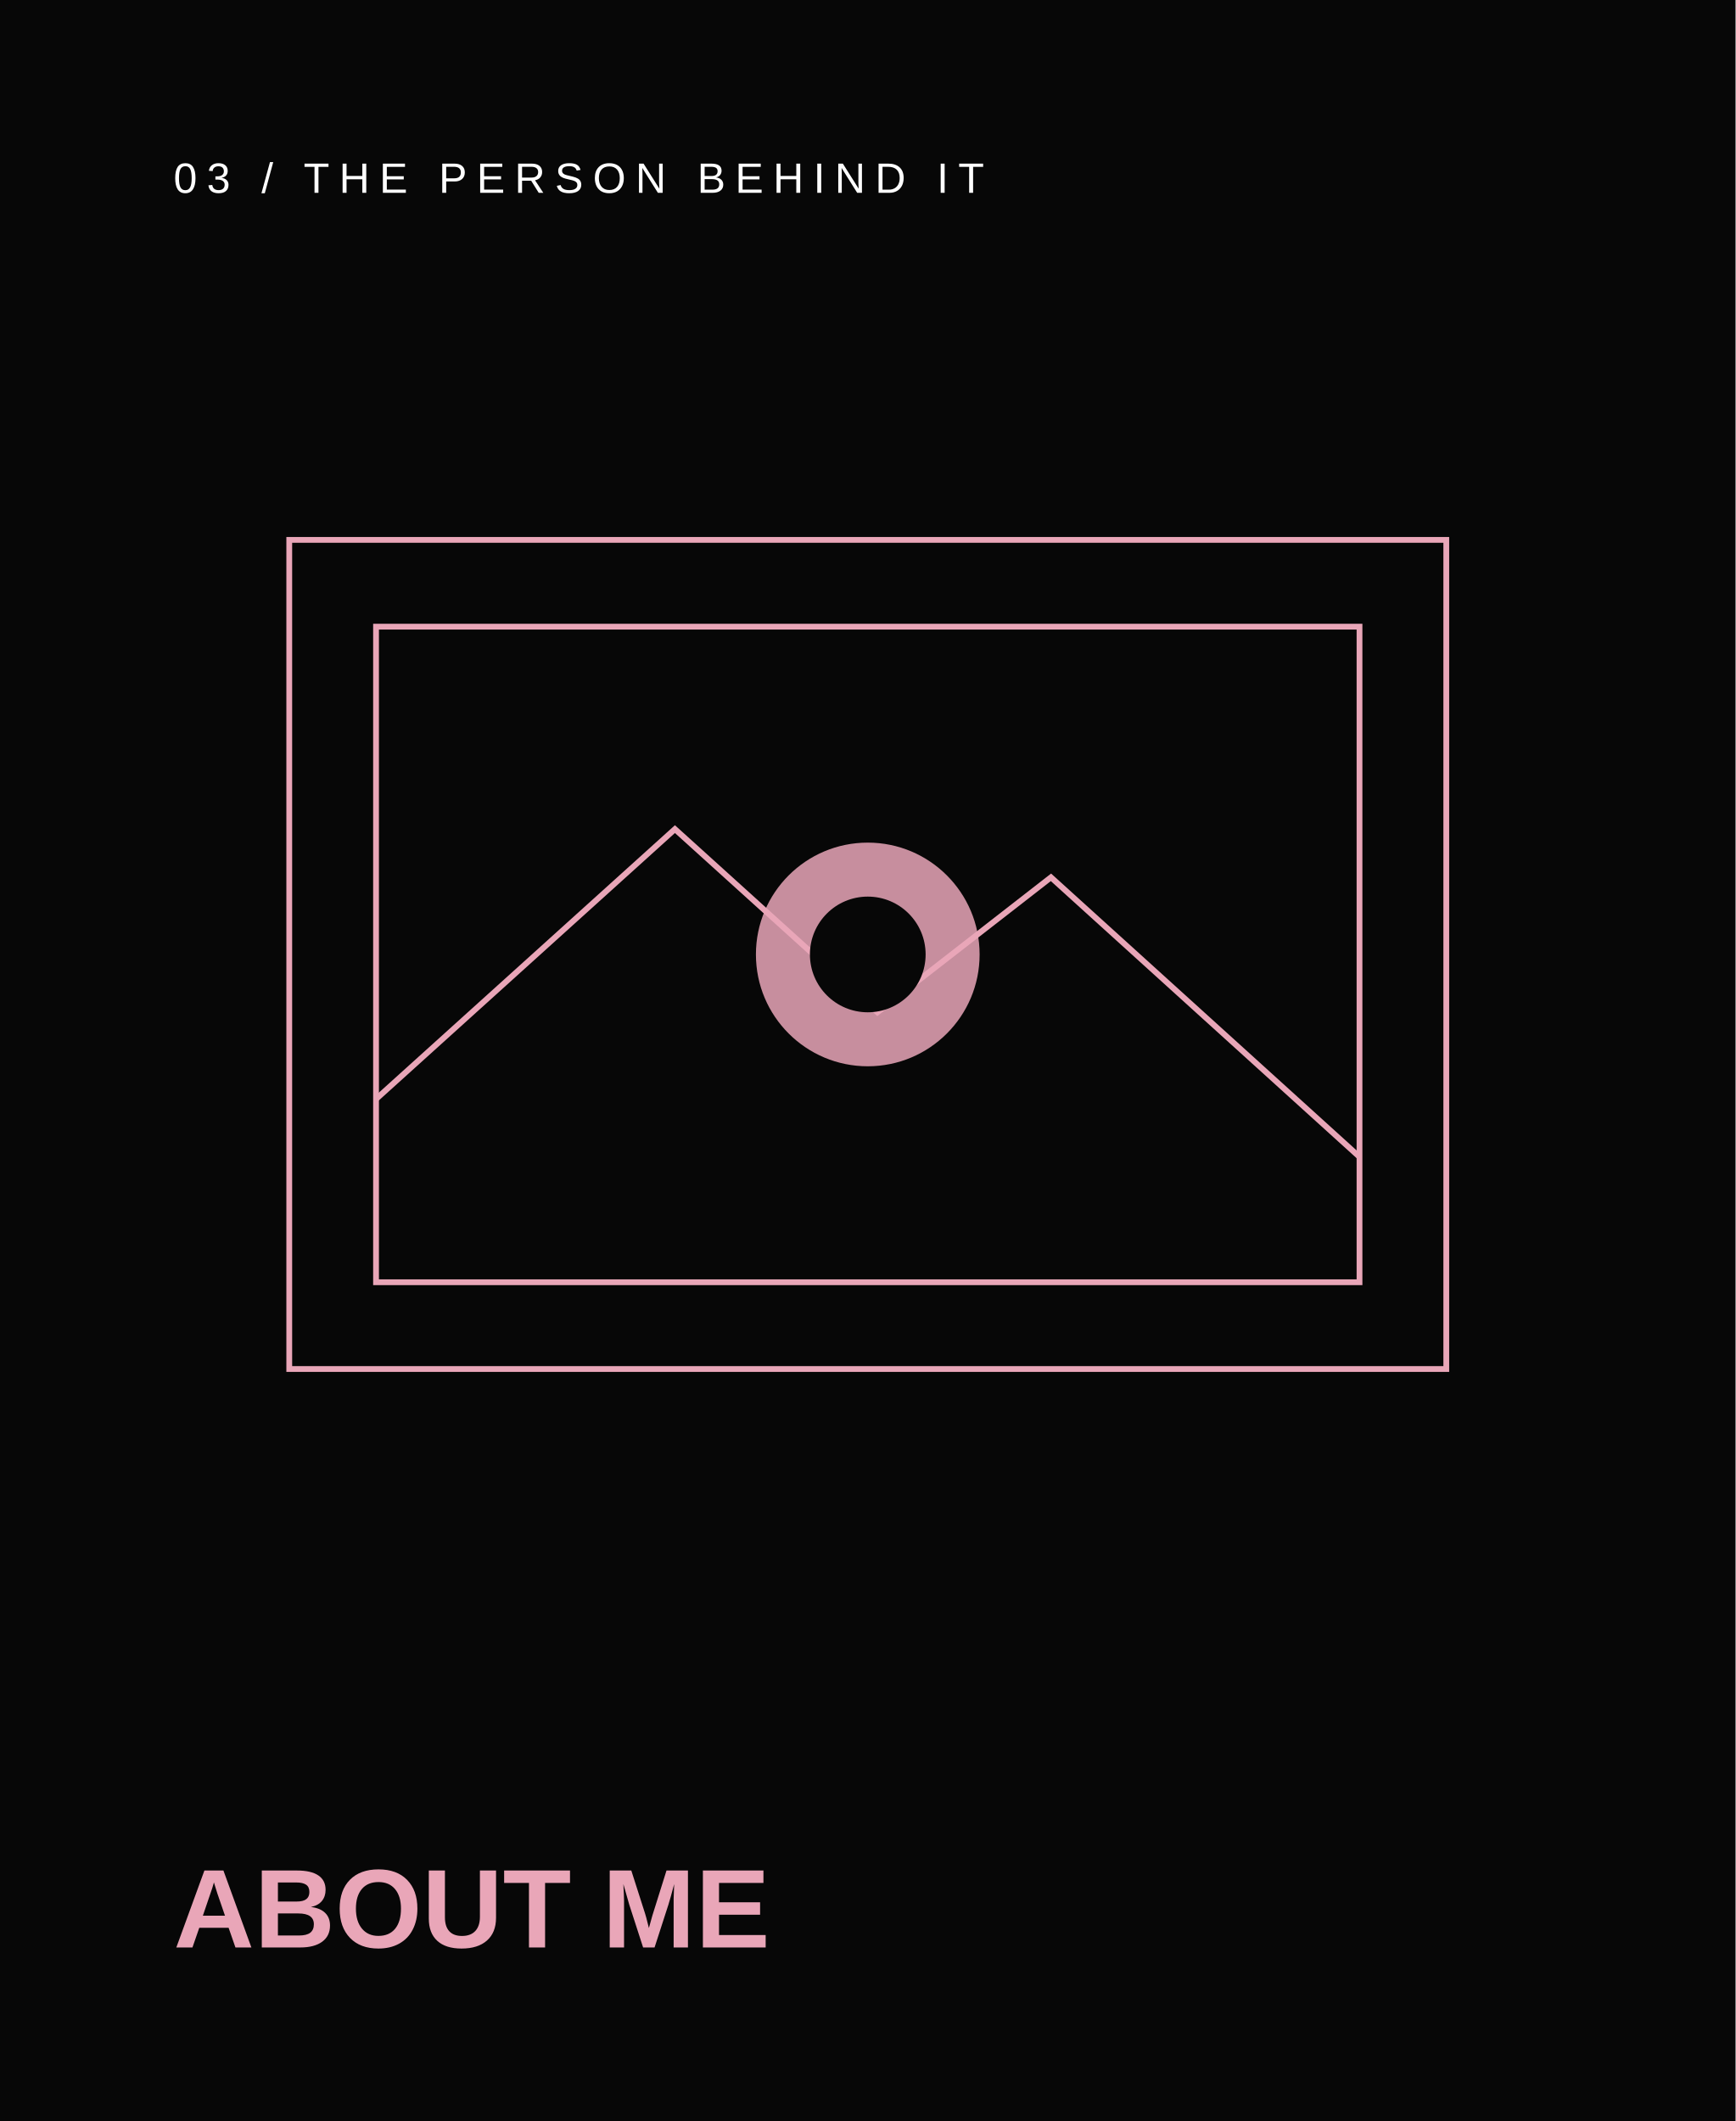
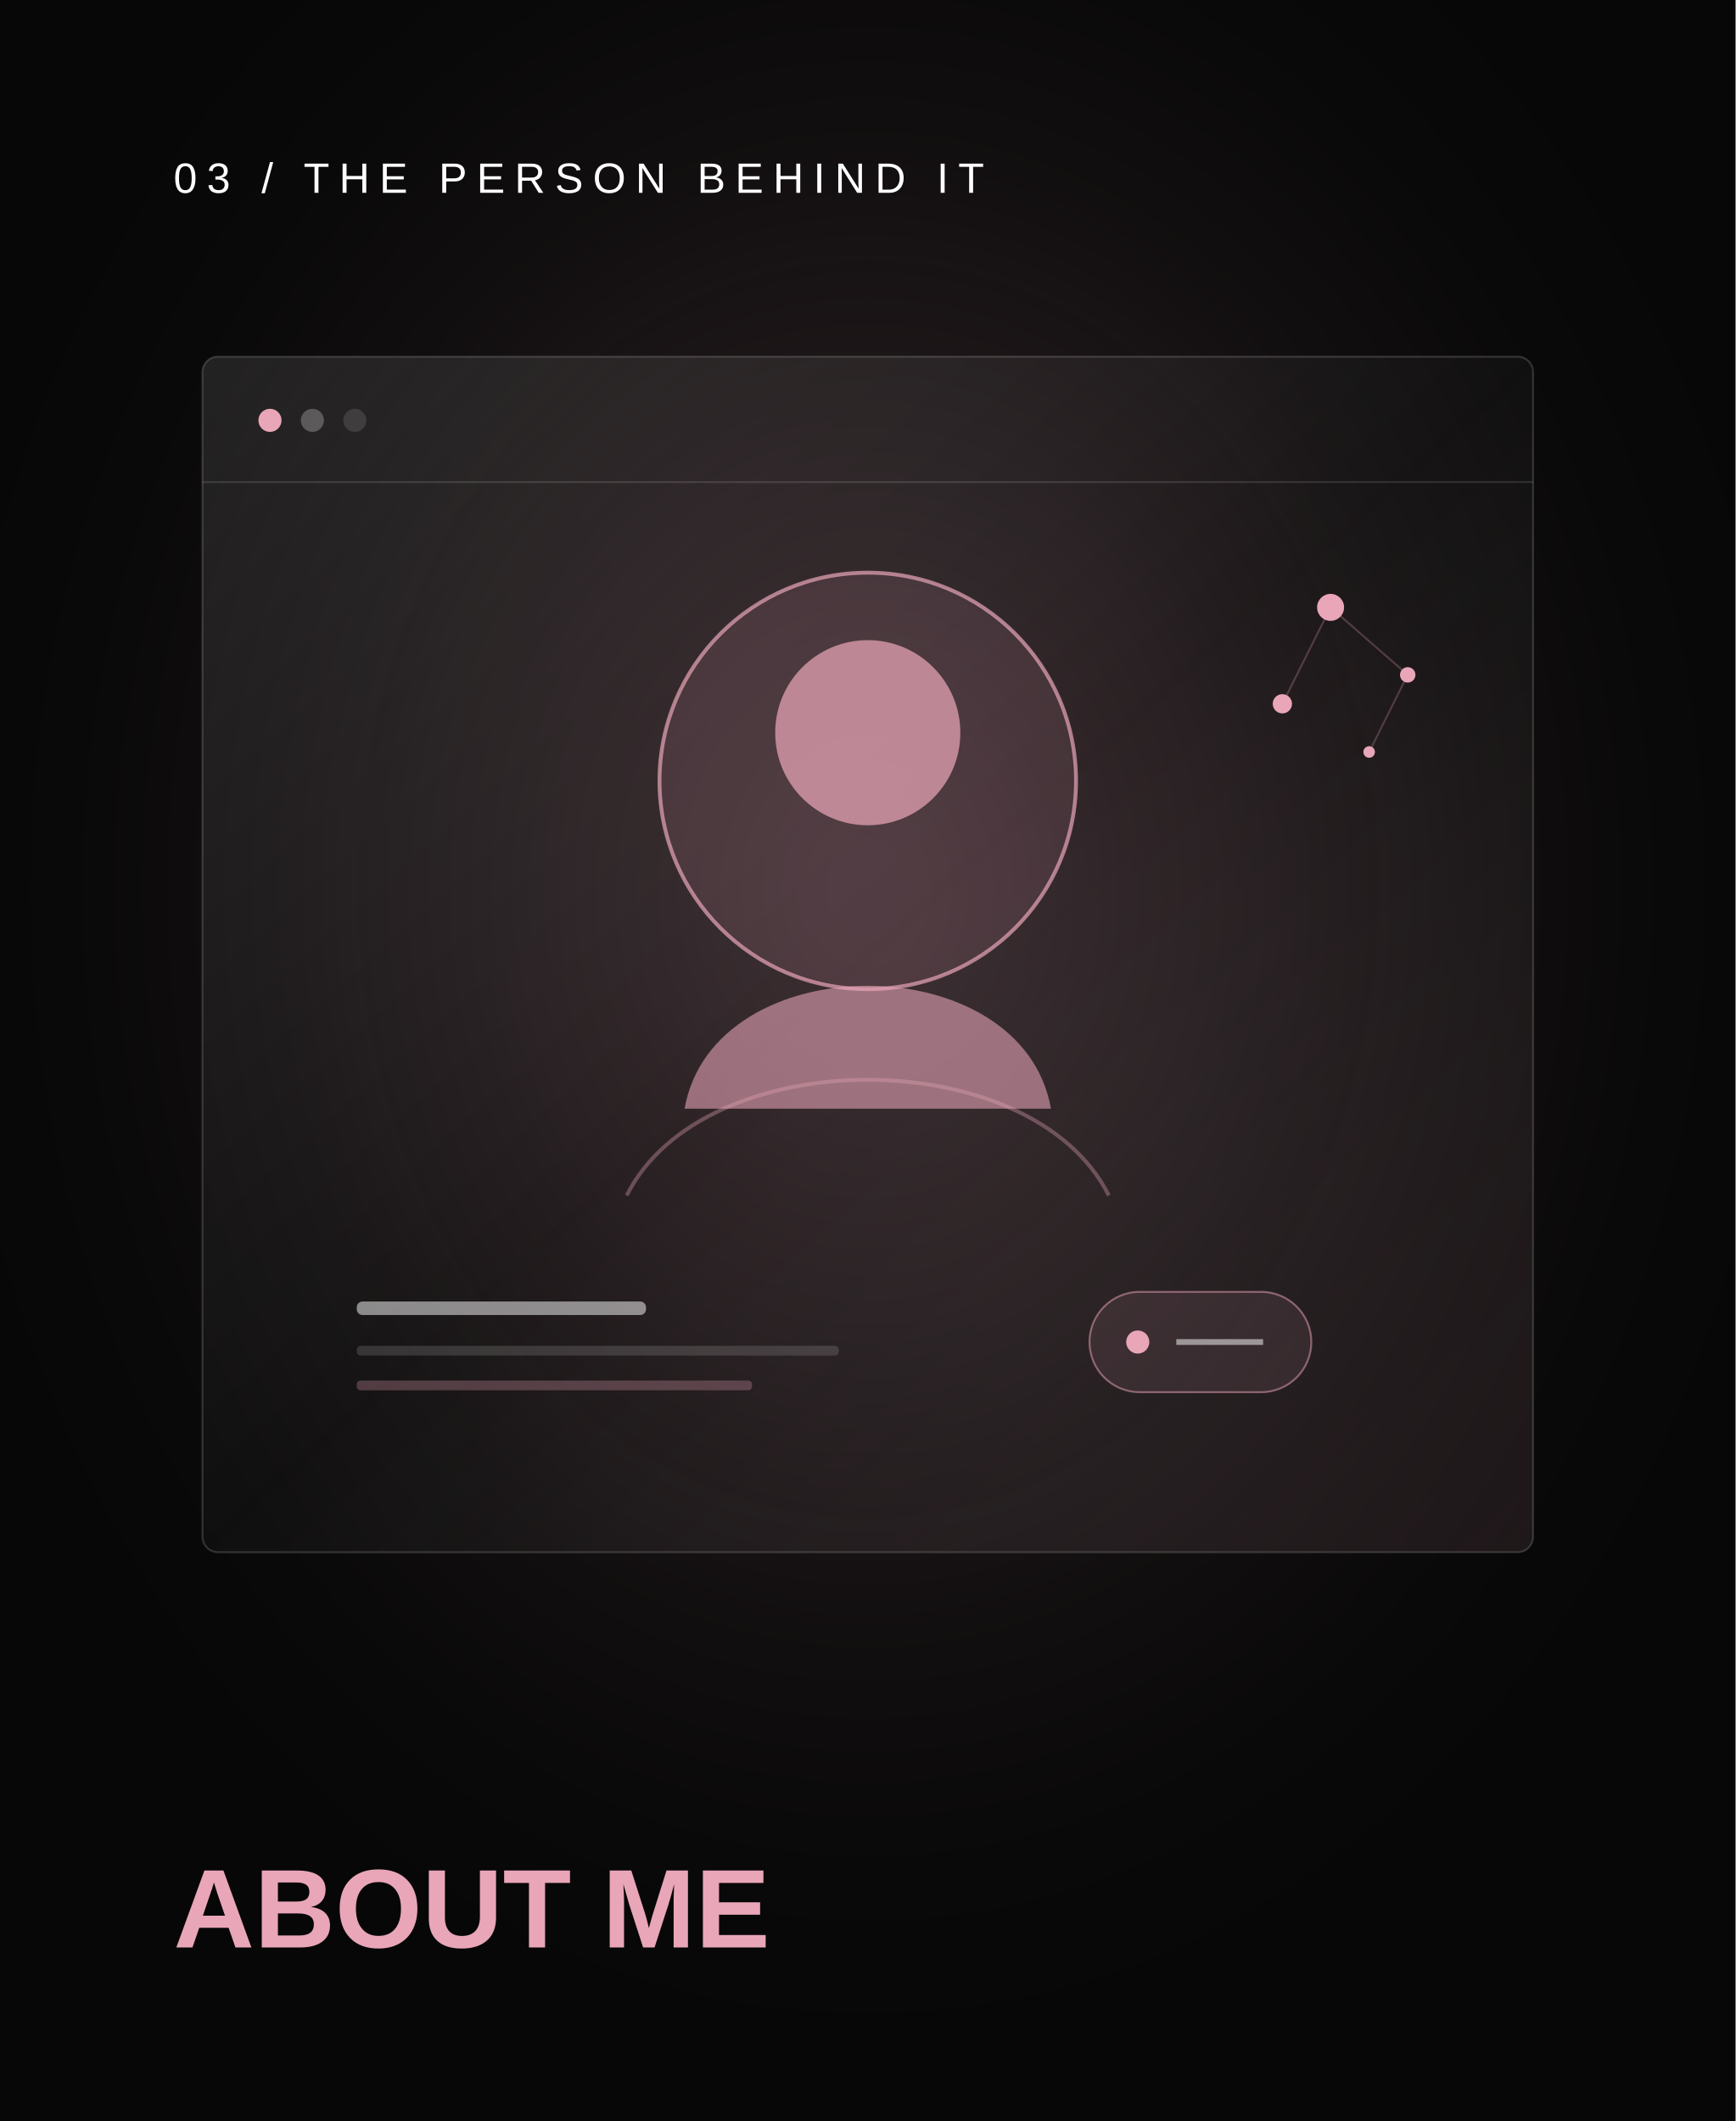
<svg xmlns="http://www.w3.org/2000/svg" viewBox="0 0 900 1100">
+   <defs>
+     <radialGradient id="glow" cx="50%" cy="42%" r="58%">
+       <stop offset="0" stop-color="#e9a6b8" stop-opacity=".22" />
+       <stop offset=".55" stop-color="#e9a6b8" stop-opacity=".06" />
+       <stop offset="1" stop-color="#070707" stop-opacity="0" />
+     </radialGradient>
+     <linearGradient id="glass" x1="0" y1="0" x2="1" y2="1">
+       <stop offset="0" stop-color="#fff" stop-opacity=".10" />
+       <stop offset=".5" stop-color="#fff" stop-opacity=".025" />
+       <stop offset="1" stop-color="#e9a6b8" stop-opacity=".10" />
+     </linearGradient>
+   </defs>
  <rect width="900" height="1100" fill="#070707" />
-   <g stroke="#e9a6b8" fill="none" stroke-width="3">
-     <rect x="150" y="280" width="600" height="430" />
-     <rect x="195" y="325" width="510" height="340" />
-     <path d="M195 570L350 430L455 525L545 455L705 600" />
+   <rect width="900" height="1100" fill="url(#glow)" />
+   <rect x="105" y="185" width="690" height="620" rx="8" fill="url(#glass)" stroke="#fff" stroke-opacity=".16" />
+   <path d="M105 250H795" stroke="#fff" stroke-opacity=".12" />
+   <circle cx="140" cy="218" r="6" fill="#e9a6b8" />
+   <circle cx="162" cy="218" r="6" fill="#fff" fill-opacity=".25" />
+   <circle cx="184" cy="218" r="6" fill="#fff" fill-opacity=".12" />
+   <circle cx="450" cy="405" r="108" fill="#e9a6b8" fill-opacity=".12" stroke="#e9a6b8" stroke-opacity=".7" stroke-width="2" />
+   <circle cx="450" cy="380" r="48" fill="#e9a6b8" fill-opacity=".72" />
+   <path d="M355 575C370 490 530 490 545 575" fill="#e9a6b8" fill-opacity=".58" />
+   <path d="M325 620C365 540 535 540 575 620" fill="none" stroke="#e9a6b8" stroke-opacity=".35" stroke-width="2" />
+   <rect x="185" y="675" width="150" height="7" rx="3" fill="#fff" fill-opacity=".5" />
+   <rect x="185" y="698" width="250" height="5" rx="2" fill="#fff" fill-opacity=".14" />
+   <rect x="185" y="716" width="205" height="5" rx="2" fill="#e9a6b8" fill-opacity=".28" />
+   <rect x="565" y="670" width="115" height="52" rx="26" fill="#e9a6b8" fill-opacity=".10" stroke="#e9a6b8" stroke-opacity=".5" />
+   <circle cx="590" cy="696" r="6" fill="#e9a6b8" />
+   <path d="M610 696H655" stroke="#fff" stroke-opacity=".5" stroke-width="3" />
+   <g fill="#e9a6b8">
+     <circle cx="690" cy="315" r="7" />
+     <circle cx="730" cy="350" r="4" />
+     <circle cx="665" cy="365" r="5" />
+     <circle cx="710" cy="390" r="3" />
  </g>
-   <circle cx="450" cy="495" r="58" fill="#e9a6b8" opacity=".85" />
-   <circle cx="450" cy="495" r="30" fill="#070707" />
-   <text x="90" y="100" fill="#fff" font-family="Arial" font-size="22" letter-spacing="5">03 / THE PERSON BEHIND IT</text>
-   <text x="90" y="1010" fill="#e9a6b8" font-family="Arial" font-size="58" font-weight="700">ABOUT ME</text>
+   <path d="M665 365L690 315L730 350L710 390" fill="none" stroke="#e9a6b8" stroke-opacity=".25" />
+   <text x="90" y="100" fill="#fff" font-family="Arial,sans-serif" font-size="22" letter-spacing="5">03 / THE PERSON BEHIND IT</text>
+   <text x="90" y="1010" fill="#e9a6b8" font-family="Arial,sans-serif" font-size="58" font-weight="700">ABOUT ME</text>
</svg>
